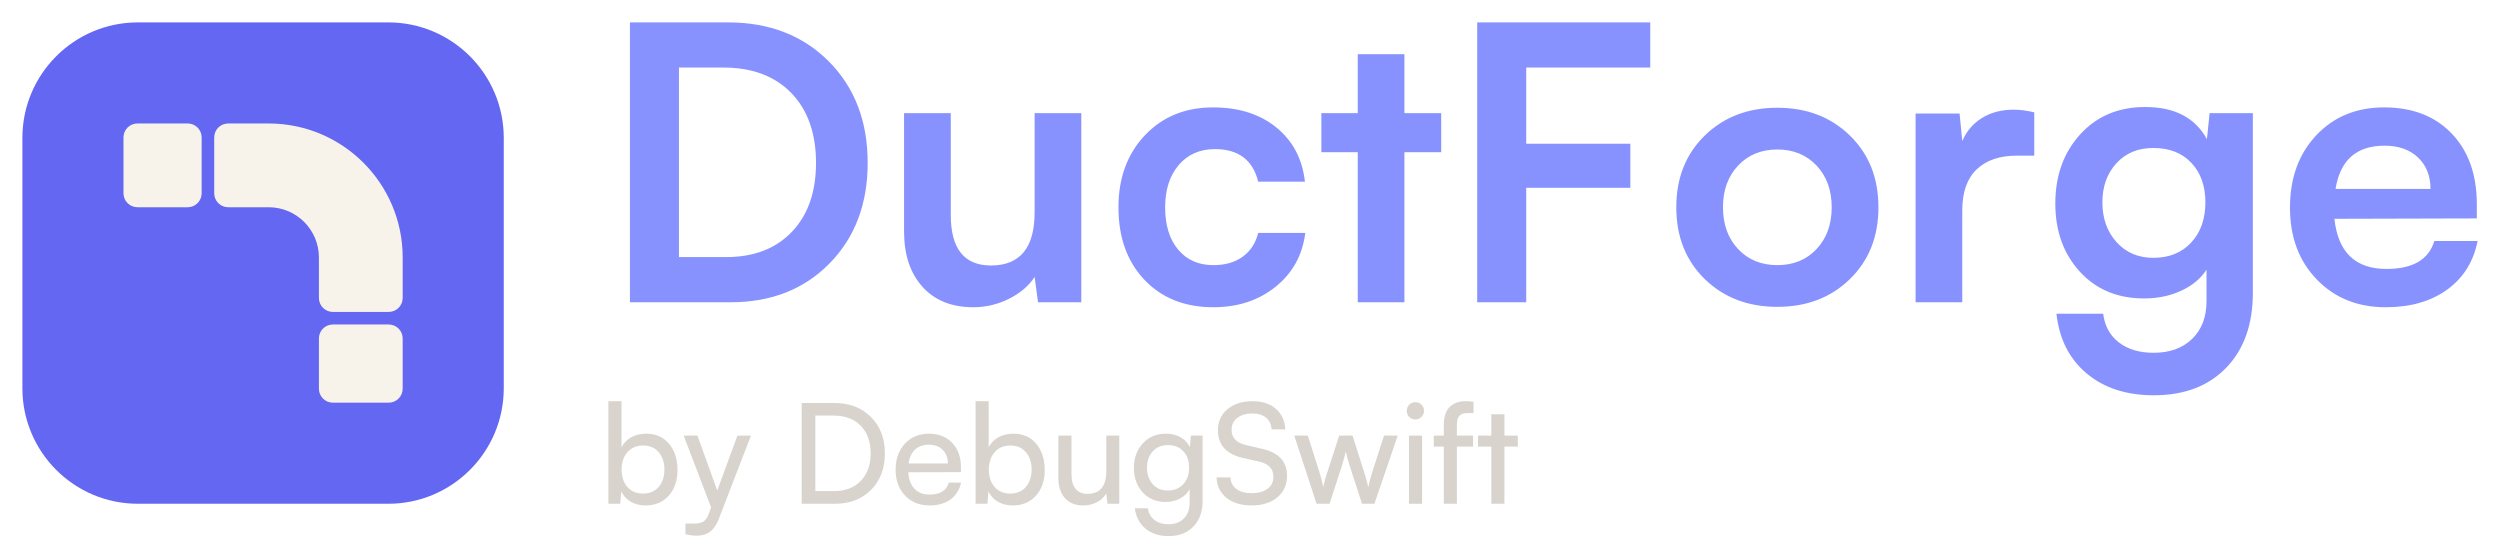
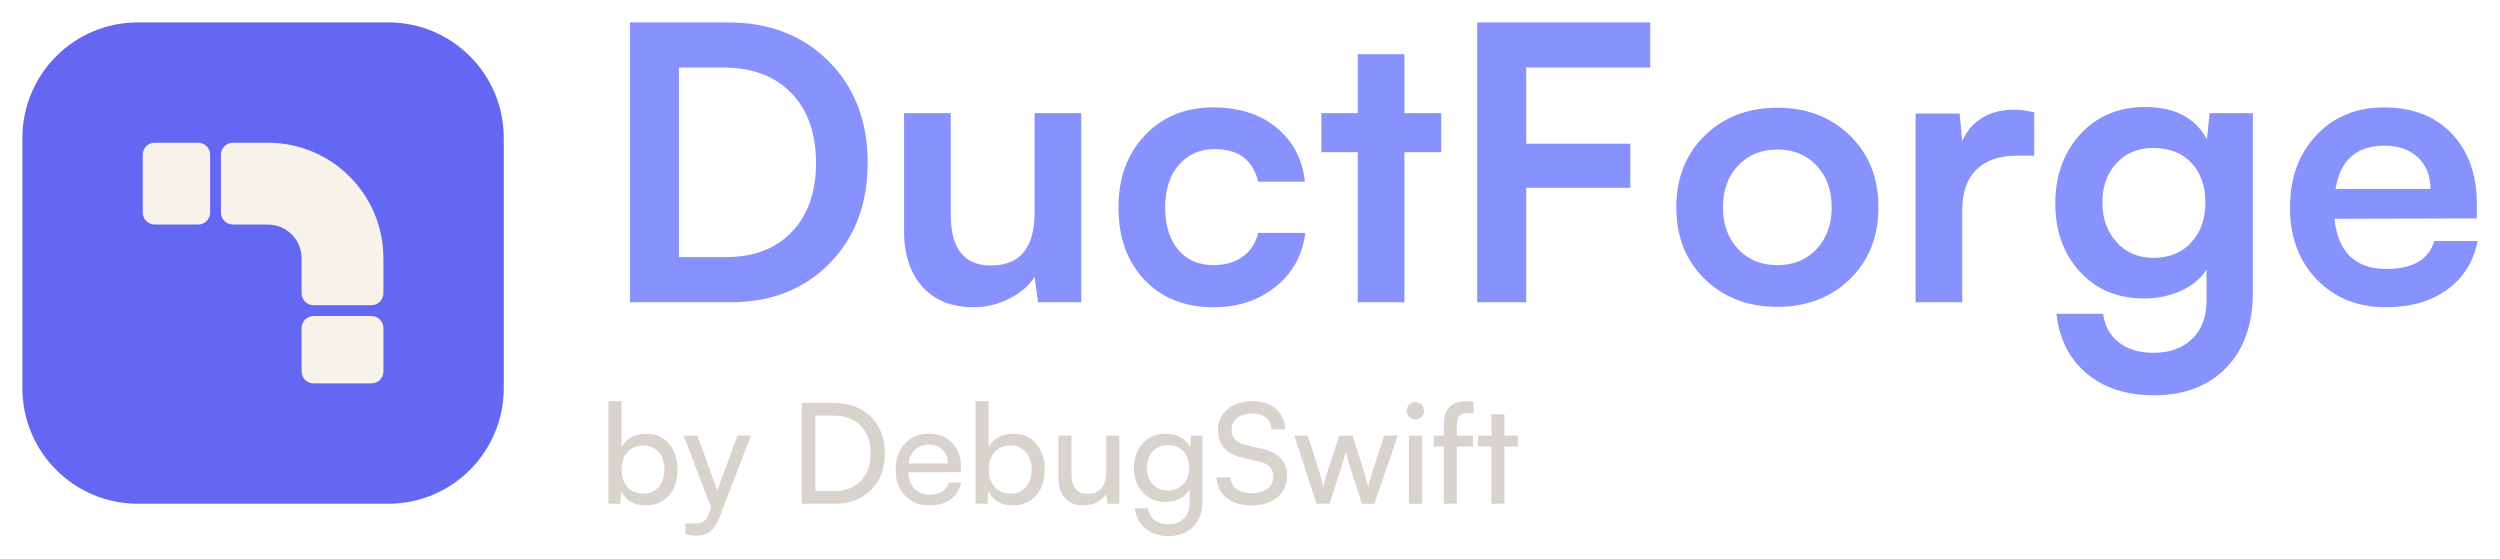
<svg xmlns="http://www.w3.org/2000/svg" viewBox="-5.76 -5.76 643.16 143.68" width="643.16" height="143.68" role="img" aria-label="DuctForge by DebugSwift">
  <path d="M29.722 0L94.118 0A29.722 29.722 0 0 1 123.84 29.722L123.84 94.118A29.722 29.722 0 0 1 94.118 123.84L29.722 123.84A29.722 29.722 0 0 1 0 94.118L0 29.722A29.722 29.722 0 0 1 29.722 0Z" fill="#6467F2" transform="translate(0.000 0.000)" />
-   <path d="M37.5 0L52 0A48 48 0 0 1 100 48L100 62.5A5 5 0 0 1 95 67.5L75 67.5A5 5 0 0 1 70 62.5L70 48A18 18 0 0 0 52 30L37.5 30A5 5 0 0 1 32.5 25L32.5 5A5 5 0 0 1 37.5 0ZM5 0L23 0A5 5 0 0 1 28 5L28 25A5 5 0 0 1 23 30L5 30A5 5 0 0 1 0 25L0 5A5 5 0 0 1 5 0ZM75 72L95 72A5 5 0 0 1 100 77L100 95A5 5 0 0 1 95 100L75 100A5 5 0 0 1 70 95L70 77A5 5 0 0 1 75 72Z" fill="#F7F3EB" fill-rule="evenodd" transform="translate(26.006 26.006) scale(0.71827)" />
+   <path d="M37.5 0L52 0A48 48 0 0 1 100 48L100 62.5A5 5 0 0 1 95 67.5L71 67.5A5 5 0 0 1 66 62.5L66 48A14 14 0 0 0 52 34L37.5 34A5 5 0 0 1 32.5 29L32.5 5A5 5 0 0 1 37.5 0ZM5 0L23 0A5 5 0 0 1 28 5L28 29A5 5 0 0 1 23 34L5 34A5 5 0 0 1 0 29L0 5A5 5 0 0 1 5 0ZM71 72L95 72A5 5 0 0 1 100 77L100 95A5 5 0 0 1 95 100L71 100A5 5 0 0 1 66 95L66 77A5 5 0 0 1 71 72Z" fill="#F7F3EB" fill-rule="evenodd" transform="translate(30.960 30.960) scale(0.6192)" />
  <path d="M33.88 0L7.98 0L7.98 -72L33.19 -72Q49.15 -72 59.15 -61.95Q69.14 -51.91 69.14 -35.85Q69.14 -19.99 59.34 -10Q49.54 0 33.88 0ZM32.01 -60.38L20.59 -60.38L20.59 -11.62L32.7 -11.62Q43.44 -11.62 49.64 -18.12Q55.85 -24.62 55.85 -35.85Q55.85 -47.28 49.49 -53.83Q43.14 -60.38 32.01 -60.38ZM112.09 -48.66L124.1 -48.66L124.1 0L112.97 0L112.09 -6.5Q109.82 -3.05 105.49 -0.89Q101.15 1.28 96.33 1.28Q87.96 1.28 83.23 -3.99Q78.5 -9.26 78.5 -18.22L78.5 -48.66L90.52 -48.66L90.52 -22.46Q90.52 -9.46 100.86 -9.46Q112.09 -9.46 112.09 -23.15L112.09 -48.66ZM133.66 -24.43Q133.66 -35.75 140.45 -42.94Q147.25 -50.13 157.99 -50.13Q167.93 -50.13 174.29 -44.96Q180.64 -39.79 181.63 -31.03L169.61 -31.03Q167.54 -39.4 158.48 -39.4Q152.67 -39.4 149.17 -35.31Q145.67 -31.22 145.67 -24.43Q145.67 -17.53 149.02 -13.54Q152.37 -9.55 158.08 -9.55Q162.62 -9.55 165.62 -11.72Q168.62 -13.89 169.61 -17.83L181.72 -17.83Q180.64 -9.26 174.09 -3.99Q167.54 1.28 158.08 1.28Q147.05 1.28 140.36 -5.76Q133.66 -12.8 133.66 -24.43ZM207.23 0L195.22 0L195.22 -38.61L185.86 -38.61L185.86 -48.66L195.22 -48.66L195.22 -63.82L207.23 -63.82L207.23 -48.66L216.69 -48.66L216.69 -38.61L207.23 -38.61L207.23 0ZM265.35 -29.45L238.56 -29.45L238.56 0L225.95 0L225.95 -72L270.47 -72L270.47 -60.38L238.56 -60.38L238.56 -40.78L265.35 -40.78L265.35 -29.45ZM284.5 -5.96Q277.17 -13.1 277.17 -24.43Q277.17 -35.75 284.5 -42.89Q291.84 -50.04 303.17 -50.04Q314.5 -50.04 321.83 -42.89Q329.17 -35.75 329.17 -24.43Q329.17 -13.1 321.83 -5.96Q314.5 1.18 303.17 1.18Q291.84 1.18 284.5 -5.96ZM293.07 -35.16Q289.18 -31.03 289.18 -24.43Q289.18 -17.83 293.07 -13.69Q296.96 -9.55 303.17 -9.55Q309.37 -9.55 313.26 -13.69Q317.15 -17.83 317.15 -24.43Q317.15 -31.03 313.26 -35.16Q309.37 -39.3 303.17 -39.3Q296.96 -39.3 293.07 -35.16ZM369.26 -48.85L369.26 -37.72L364.83 -37.72Q358.13 -37.72 354.44 -34.18Q350.74 -30.63 350.74 -23.64L350.74 0L338.73 0L338.73 -48.56L350.05 -48.56L350.74 -41.47Q352.32 -45.21 355.76 -47.38Q359.21 -49.54 363.94 -49.54Q366.5 -49.54 369.26 -48.85ZM374.68 -25.41Q374.68 -36.15 381.08 -43.19Q387.48 -50.23 397.82 -50.23Q409.15 -50.23 413.68 -41.96L414.37 -48.66L425.5 -48.66L425.5 -2.46Q425.5 9.75 418.65 16.84Q411.81 23.93 399.99 23.93Q389.45 23.93 382.75 18.32Q376.05 12.71 374.97 2.95L386.99 2.95Q387.58 7.68 391.03 10.34Q394.47 13 399.99 13Q406.19 13 409.89 9.41Q413.58 5.81 413.58 -0.3L413.58 -8.37Q411.32 -4.92 407.03 -2.95Q402.75 -0.98 397.53 -0.98Q387.28 -0.98 380.98 -7.88Q374.68 -14.77 374.68 -25.41ZM386.79 -25.71Q386.79 -19.5 390.44 -15.46Q394.08 -11.43 399.89 -11.43Q406 -11.43 409.64 -15.37Q413.29 -19.31 413.29 -25.71Q413.29 -32.01 409.69 -35.85Q406.1 -39.69 399.89 -39.69Q393.98 -39.69 390.39 -35.75Q386.79 -31.81 386.79 -25.71ZM459.68 1.28Q448.84 1.28 441.95 -5.86Q435.05 -13 435.05 -24.33Q435.05 -35.75 441.8 -42.94Q448.55 -50.13 459.28 -50.13Q470.22 -50.13 476.67 -43.39Q483.12 -36.64 483.12 -25.21L483.12 -21.57L446.48 -21.47Q447.86 -8.57 459.87 -8.57Q470.02 -8.57 472.19 -15.76L483.32 -15.76Q481.74 -7.78 475.49 -3.25Q469.23 1.28 459.68 1.28ZM459.38 -40.28Q448.55 -40.28 446.77 -29.15L471.2 -29.15Q471.2 -34.18 468 -37.23Q464.8 -40.28 459.38 -40.28Z" fill="#8792FE" transform="translate(148.32 72)" />
  <path d="M5.49 0L2.44 0L2.44 -26.39L5.81 -26.39L5.81 -14.52Q6.67 -16.2 8.34 -17.12Q10 -18.03 12.19 -18.03Q15.88 -18.03 18.05 -15.42Q20.22 -12.8 20.22 -8.68Q20.22 -4.62 17.98 -2.1Q15.74 0.43 11.97 0.43Q9.86 0.43 8.23 -0.5Q6.6 -1.43 5.74 -3.19L5.49 0ZM5.84 -8.82Q5.84 -6.02 7.33 -4.32Q8.82 -2.62 11.36 -2.62Q13.91 -2.62 15.38 -4.34Q16.85 -6.06 16.85 -8.82Q16.85 -11.54 15.38 -13.26Q13.91 -14.99 11.36 -14.99Q8.82 -14.99 7.33 -13.26Q5.84 -11.54 5.84 -8.82ZM22.26 7.85L22.26 5.09L24.52 5.09Q25.96 5.09 26.82 4.62Q27.68 4.16 28.25 2.62L28.86 0.93L21.8 -17.53L25.35 -17.53L30.44 -3.41L35.64 -17.53L39.11 -17.53L30.83 3.94Q29.94 6.17 28.59 7.19Q27.25 8.21 25.2 8.21Q23.77 8.21 22.26 7.85ZM60.73 0L52.16 0L52.16 -25.92L60.59 -25.92Q66.4 -25.92 69.98 -22.33Q73.57 -18.75 73.57 -12.94Q73.57 -7.17 70.02 -3.59Q66.47 0 60.73 0ZM60.34 -22.69L55.68 -22.69L55.68 -3.26L60.48 -3.26Q64.82 -3.26 67.36 -5.88Q69.91 -8.5 69.91 -12.94Q69.91 -17.46 67.35 -20.08Q64.78 -22.69 60.34 -22.69ZM85.04 0.43Q81.17 0.43 78.75 -2.12Q76.33 -4.66 76.33 -8.75Q76.33 -12.87 78.71 -15.45Q81.09 -18.03 84.89 -18.03Q88.62 -18.03 90.88 -15.67Q93.14 -13.3 93.14 -9.39L93.14 -8.14L79.59 -8.1Q79.77 -5.34 81.18 -3.85Q82.6 -2.37 85.11 -2.37Q89.12 -2.37 90.02 -5.45L93.18 -5.45Q92.53 -2.62 90.42 -1.09Q88.3 0.43 85.04 0.43ZM84.89 -15.2Q82.71 -15.2 81.35 -13.95Q79.98 -12.69 79.66 -10.36L89.77 -10.36Q89.77 -12.55 88.44 -13.87Q87.12 -15.2 84.89 -15.2ZM99.95 0L96.9 0L96.9 -26.39L100.27 -26.39L100.27 -14.52Q101.13 -16.2 102.8 -17.12Q104.47 -18.03 106.66 -18.03Q110.35 -18.03 112.52 -15.42Q114.69 -12.8 114.69 -8.68Q114.69 -4.62 112.45 -2.1Q110.2 0.43 106.44 0.43Q104.33 0.43 102.69 -0.5Q101.06 -1.43 100.2 -3.19L99.95 0ZM100.31 -8.82Q100.31 -6.02 101.8 -4.32Q103.29 -2.62 105.83 -2.62Q108.38 -2.62 109.85 -4.34Q111.32 -6.06 111.32 -8.82Q111.32 -11.54 109.85 -13.26Q108.38 -14.99 105.83 -14.99Q103.29 -14.99 101.8 -13.26Q100.31 -11.54 100.31 -8.82ZM130.53 -17.53L133.87 -17.53L133.87 0L130.85 0L130.5 -2.65Q129.74 -1.25 128.13 -0.41Q126.52 0.43 124.58 0.43Q121.57 0.43 119.88 -1.47Q118.2 -3.37 118.2 -6.63L118.2 -17.53L121.57 -17.53L121.57 -7.74Q121.57 -2.55 125.76 -2.55Q128.09 -2.55 129.31 -4.02Q130.53 -5.49 130.53 -8.28L130.53 -17.53ZM137.63 -9.21Q137.63 -13.01 139.91 -15.52Q142.18 -18.03 145.91 -18.03Q148.03 -18.03 149.62 -17.12Q151.22 -16.2 152.04 -14.56L152.29 -17.53L155.3 -17.53L155.3 -0.72Q155.3 3.44 152.92 5.88Q150.54 8.32 146.52 8.32Q142.94 8.32 140.64 6.42Q138.35 4.52 137.85 1.18L141.22 1.18Q141.54 3.12 142.94 4.19Q144.33 5.27 146.52 5.27Q149 5.27 150.48 3.78Q151.97 2.29 151.97 -0.22L151.97 -3.73Q151.11 -2.19 149.48 -1.33Q147.85 -0.47 145.77 -0.47Q142.11 -0.47 139.87 -2.96Q137.63 -5.45 137.63 -9.21ZM141 -9.29Q141 -6.74 142.45 -5.07Q143.9 -3.41 146.34 -3.41Q148.85 -3.41 150.34 -5.04Q151.83 -6.67 151.83 -9.29Q151.83 -11.87 150.38 -13.48Q148.92 -15.09 146.38 -15.09Q143.9 -15.09 142.45 -13.44Q141 -11.79 141 -9.29ZM159.25 -18.93Q159.25 -22.26 161.7 -24.32Q164.16 -26.39 168.18 -26.39Q171.87 -26.39 174.13 -24.45Q176.39 -22.51 176.6 -19.14L173.05 -19.14Q172.91 -21.08 171.62 -22.16Q170.33 -23.23 168.14 -23.23Q165.7 -23.23 164.23 -22.08Q162.76 -20.94 162.76 -19.04Q162.76 -15.99 166.38 -15.13L170.65 -14.13Q177.03 -12.66 177.03 -7.21Q177.03 -3.73 174.54 -1.65Q172.05 0.43 167.89 0.43Q163.91 0.43 161.47 -1.51Q159.03 -3.44 158.89 -6.78L162.48 -6.78Q162.55 -4.91 164 -3.82Q165.45 -2.72 167.89 -2.72Q170.47 -2.72 171.99 -3.85Q173.52 -4.98 173.52 -6.92Q173.52 -10 169.93 -10.83L165.67 -11.79Q159.25 -13.26 159.25 -18.93ZM184.63 0L178.89 -17.53L182.37 -17.53L185.28 -8.42Q185.92 -6.31 186.35 -4.27Q186.67 -6.06 187.5 -8.42L190.44 -17.53L193.88 -17.53L196.78 -8.42Q197.39 -6.56 197.93 -4.27Q198.36 -6.27 199.04 -8.42L201.98 -17.53L205.5 -17.53L199.51 0L196.32 0L193.27 -9.39Q192.45 -11.9 192.16 -13.48Q191.91 -12.33 191.01 -9.36L187.96 0L184.63 0ZM207.83 -23.91Q207.83 -24.84 208.47 -25.49Q209.12 -26.14 210.05 -26.14Q210.98 -26.14 211.63 -25.49Q212.27 -24.84 212.27 -23.91Q212.27 -23.02 211.63 -22.35Q210.98 -21.69 210.05 -21.69Q209.12 -21.69 208.47 -22.35Q207.83 -23.02 207.83 -23.91ZM208.4 0L208.4 -17.53L211.77 -17.53L211.77 0L208.4 0ZM214.78 -17.53L217.36 -17.53L217.36 -20.33Q217.36 -23.41 218.87 -24.9Q220.37 -26.39 222.92 -26.39Q224.1 -26.39 225 -26.24L225 -23.34L223.49 -23.34Q221.95 -23.34 221.34 -22.6Q220.73 -21.87 220.73 -20.33L220.73 -17.53L224.89 -17.53L224.89 -14.7L220.73 -14.7L220.73 0L217.36 0L217.36 -14.7L214.78 -14.7L214.78 -17.53ZM232.96 0L229.59 0L229.59 -14.7L226.15 -14.7L226.15 -17.53L229.59 -17.53L229.59 -23.02L232.96 -23.02L232.96 -17.53L236.4 -17.53L236.4 -14.7L232.96 -14.7L232.96 0Z" fill="#D8D4CD" transform="translate(148.32 123.84)" />
</svg>
